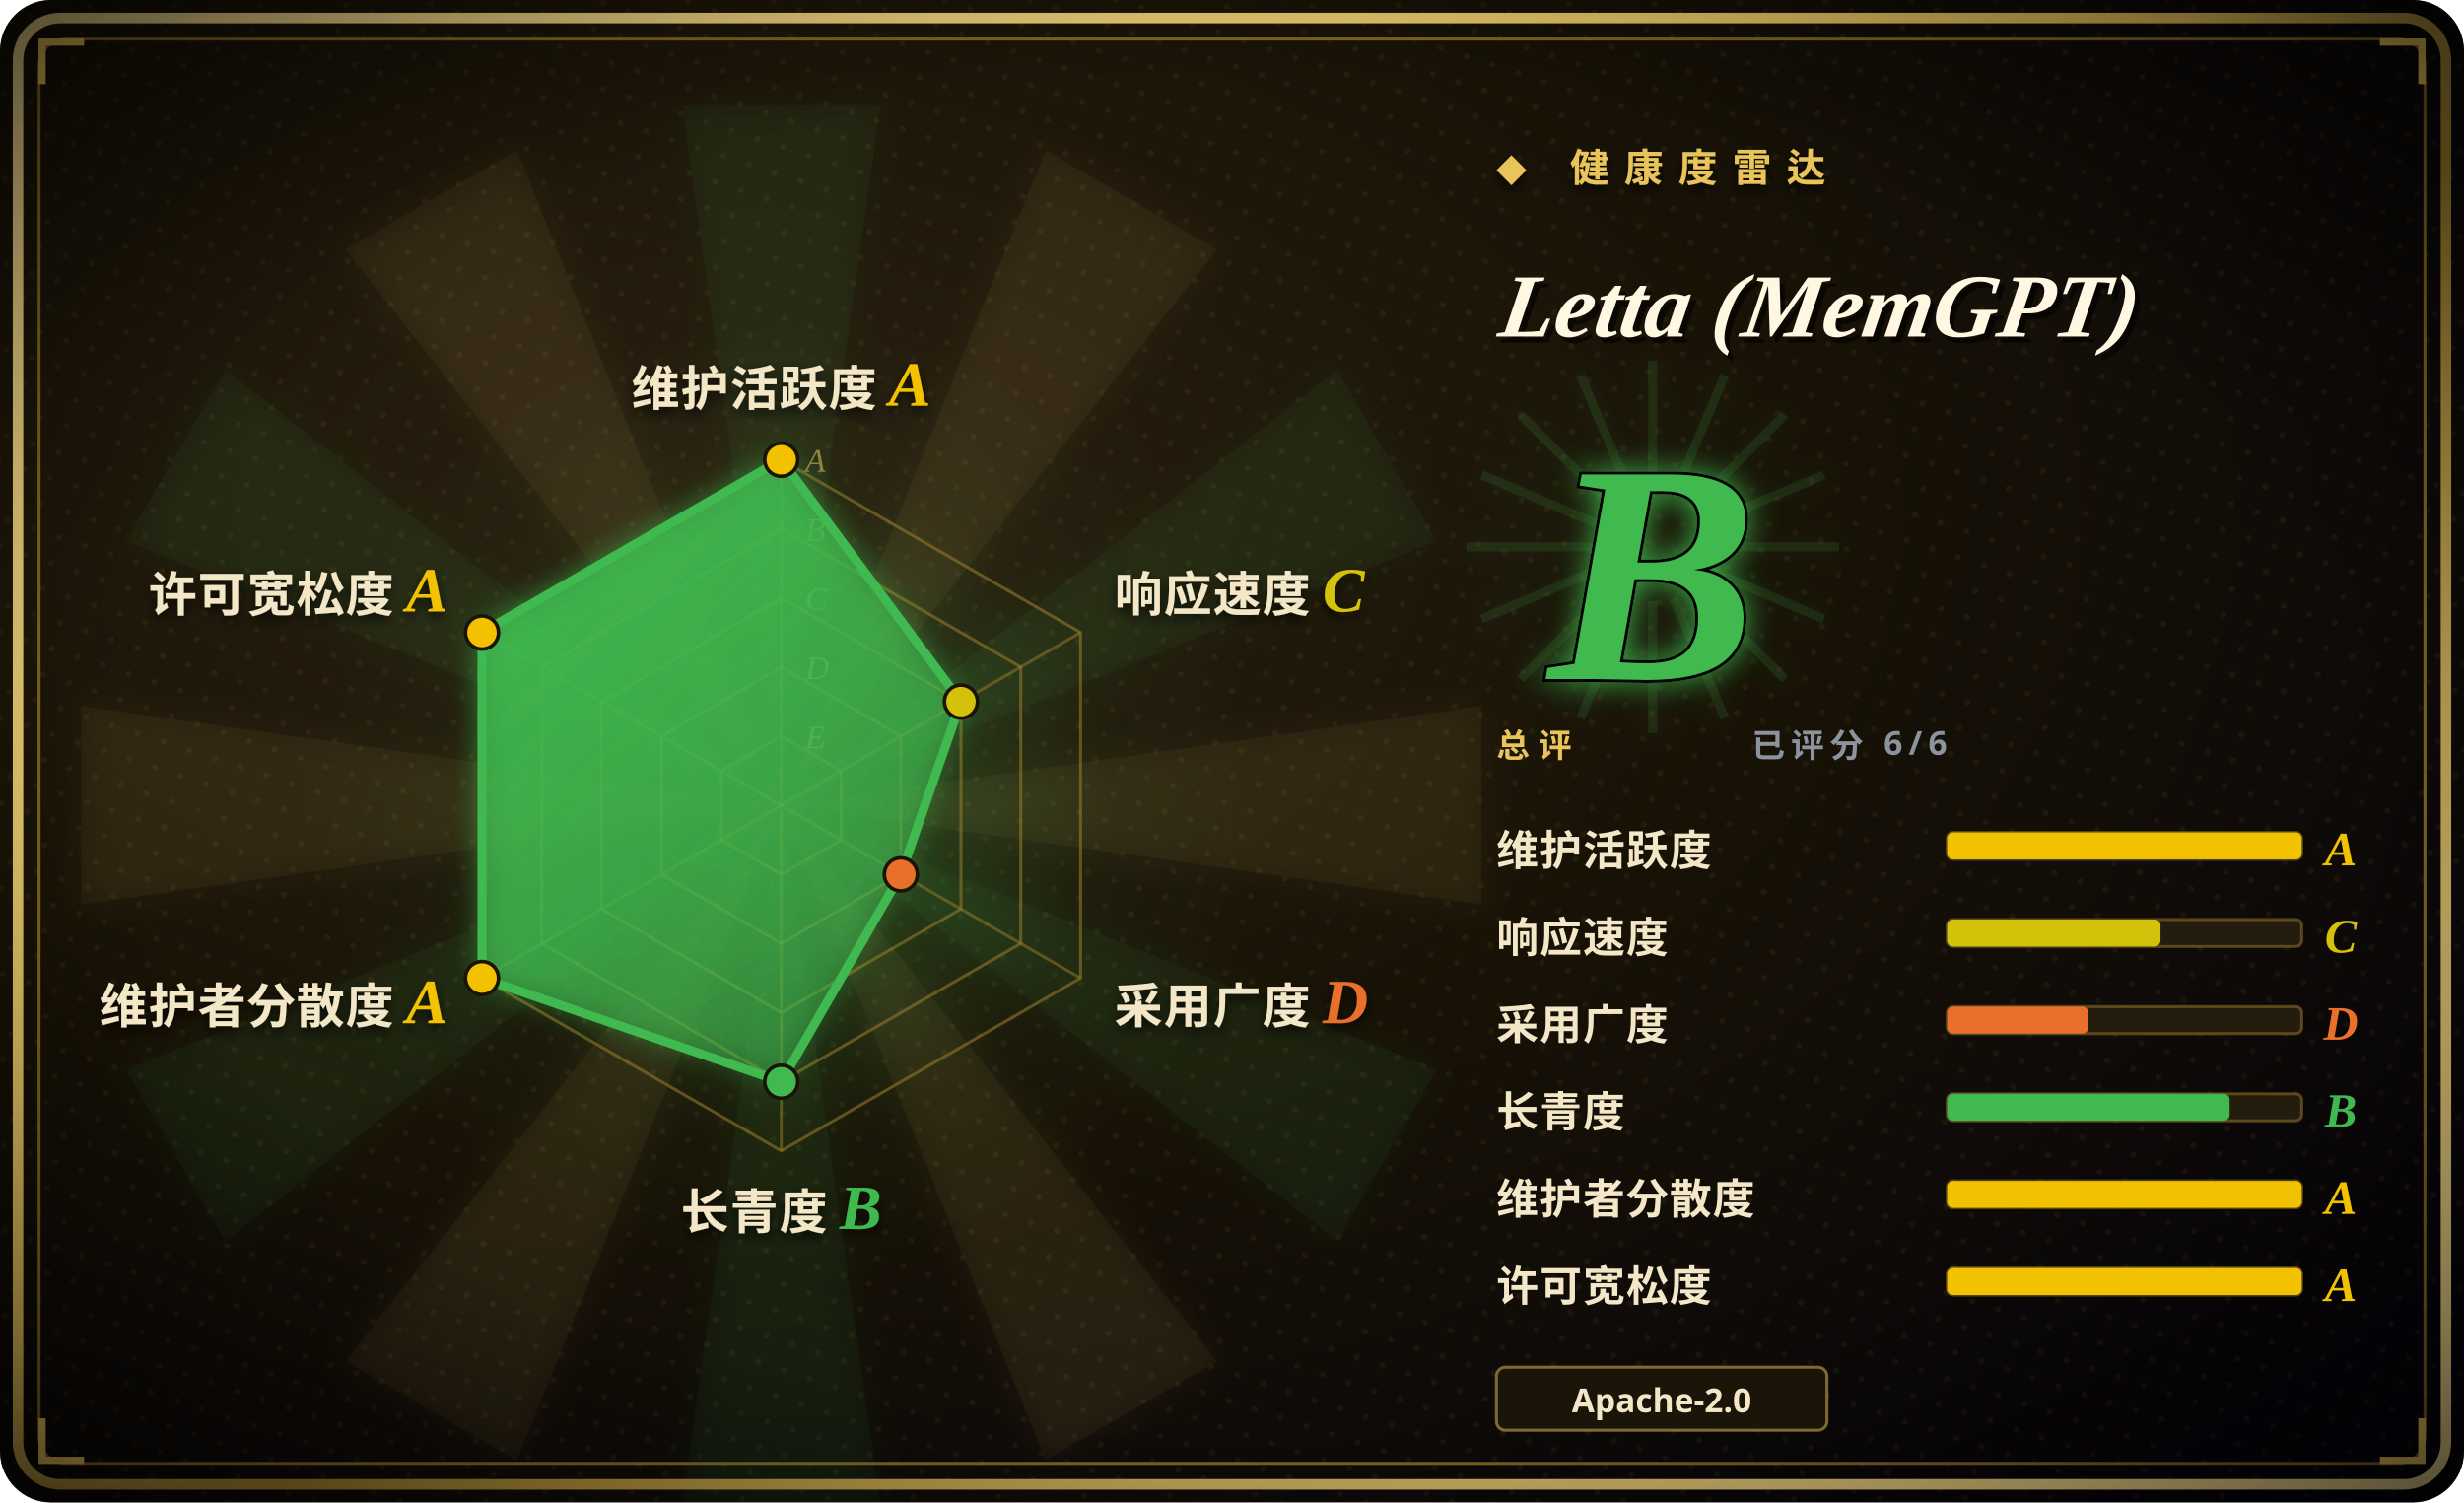
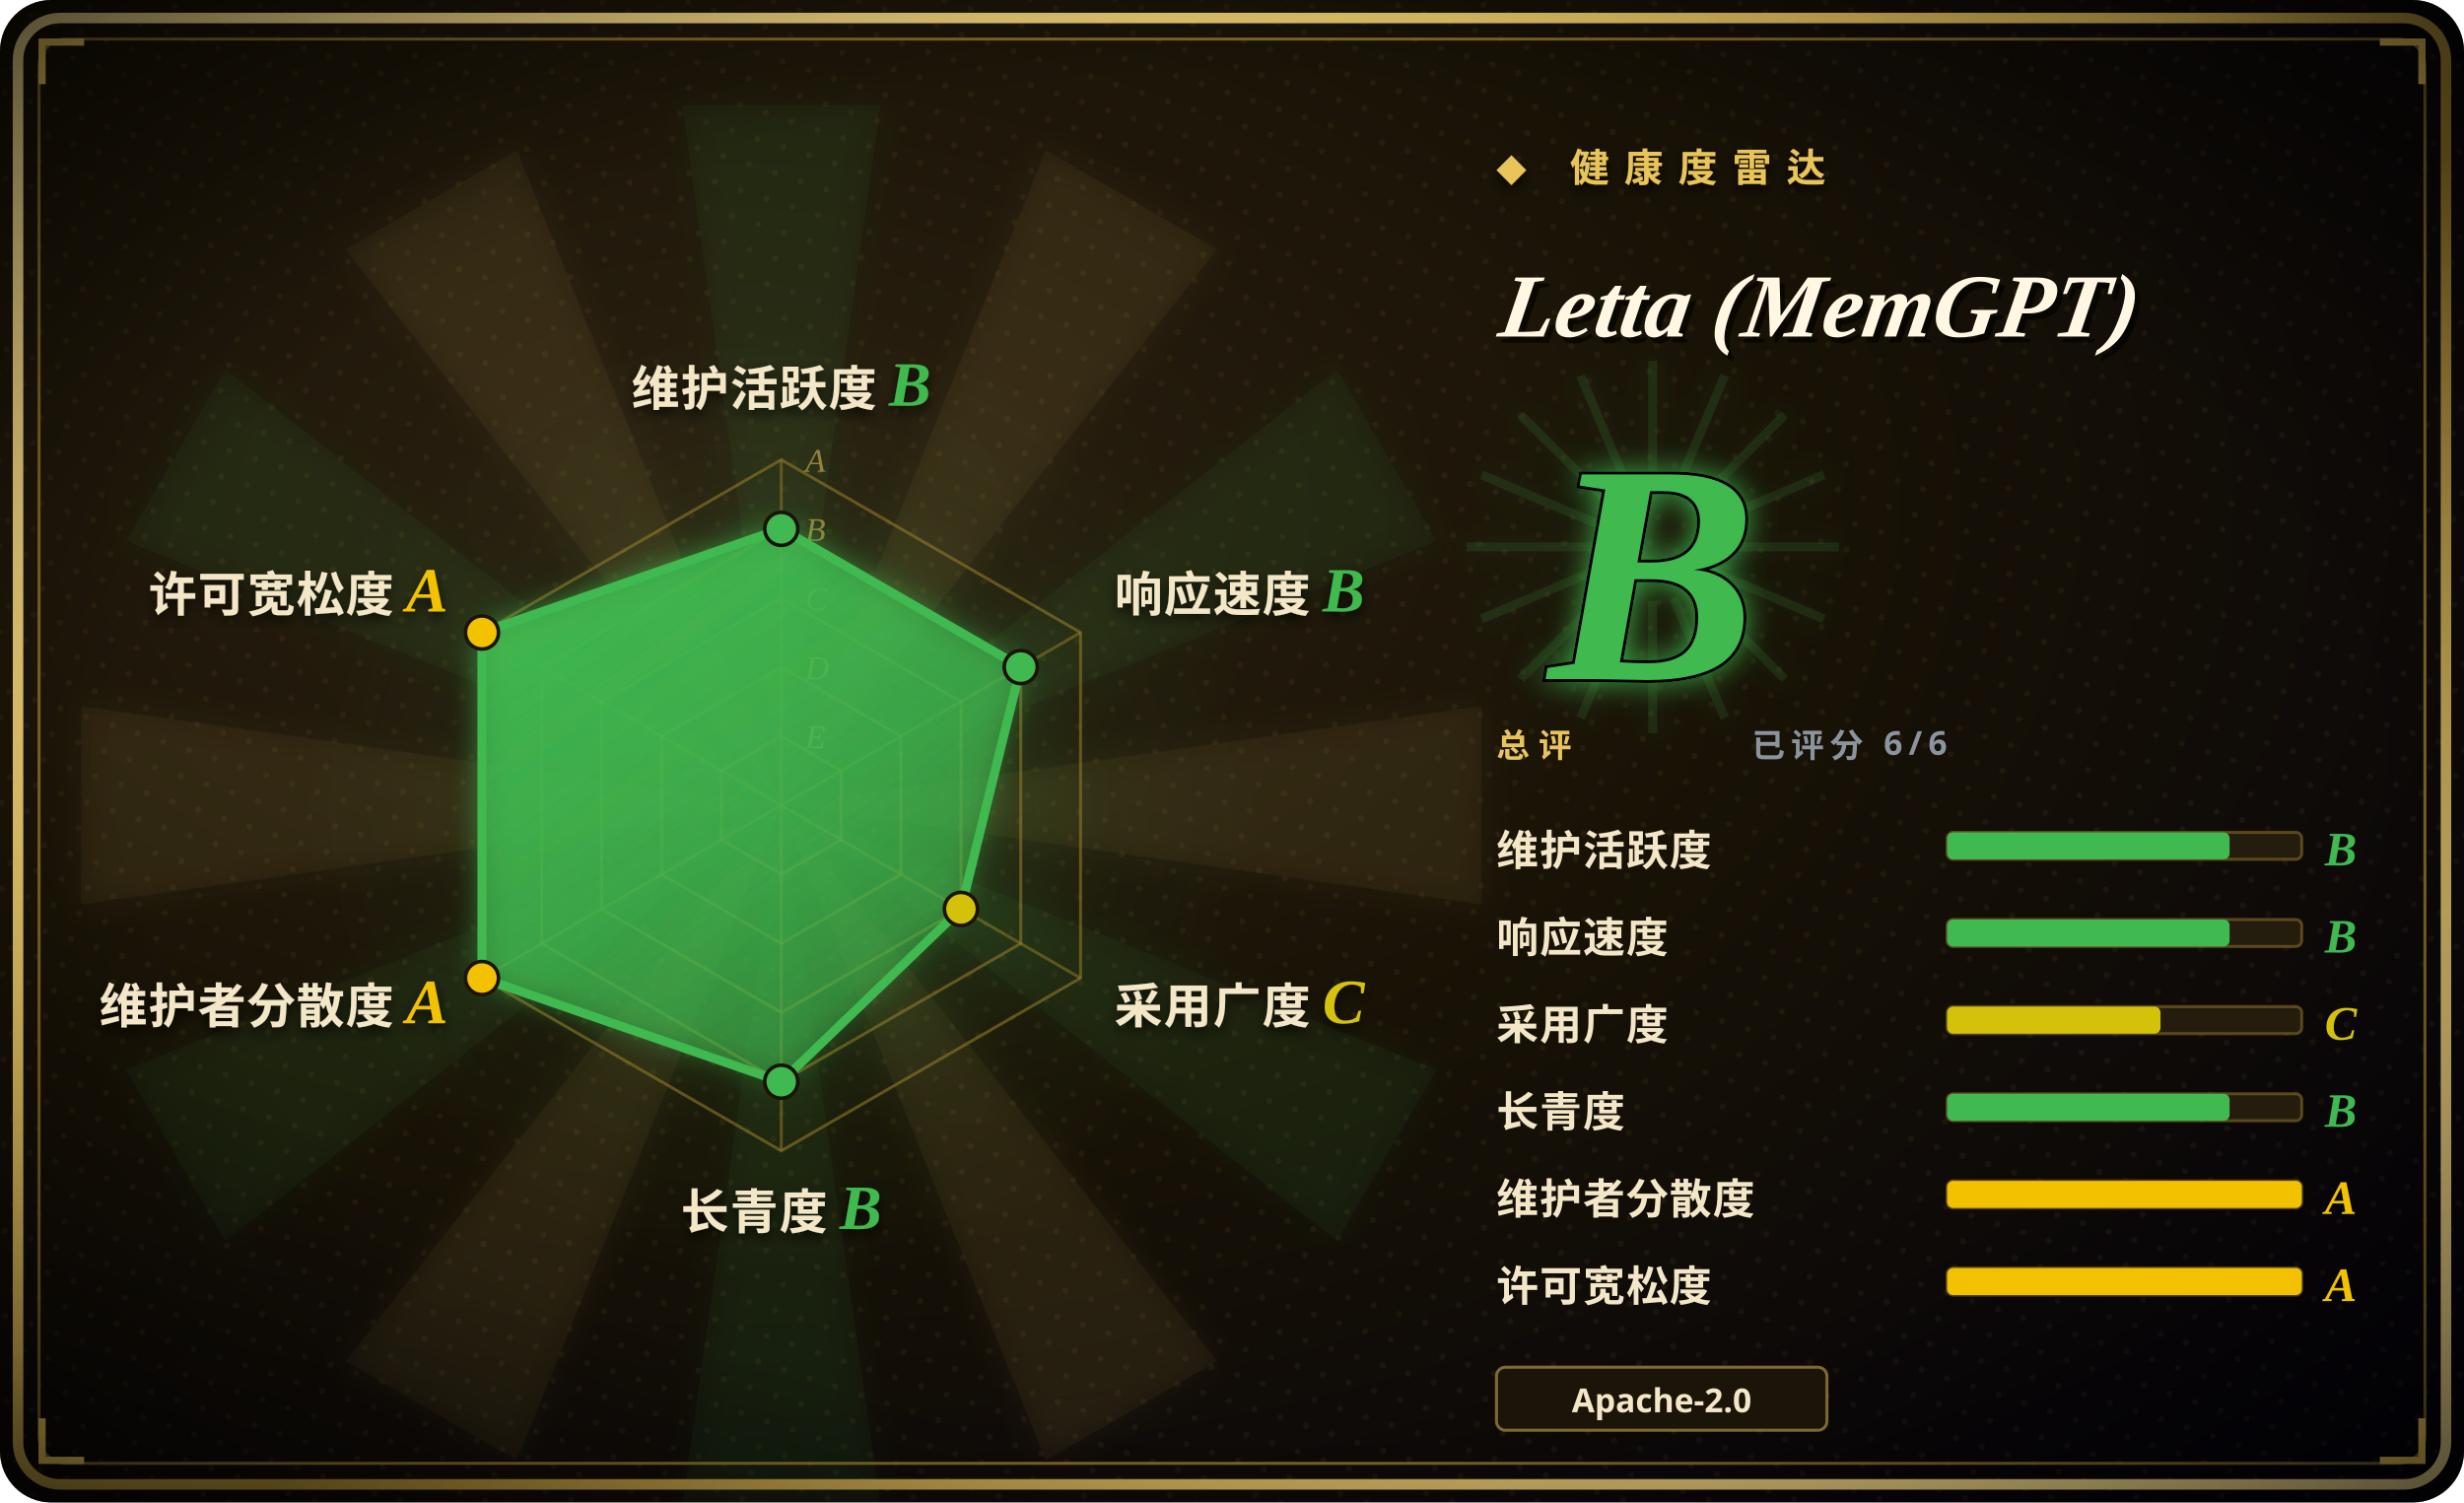
<svg xmlns="http://www.w3.org/2000/svg" width="820" height="500" viewBox="0 0 820 500">
  <defs>
    <radialGradient id="bg" cx="30%" cy="34%" r="90%">
      <stop offset="0%" stop-color="#2a2010" />
      <stop offset="48%" stop-color="#181206" />
      <stop offset="100%" stop-color="#05030a" />
    </radialGradient>
    <radialGradient id="vig" cx="50%" cy="50%" r="72%">
      <stop offset="62%" stop-color="#000000" stop-opacity="0" />
      <stop offset="100%" stop-color="#000000" stop-opacity="0.72" />
    </radialGradient>
    <linearGradient id="frame" x1="0" y1="0" x2="1" y2="1">
      <stop offset="0%" stop-color="#f6dd92" />
      <stop offset="45%" stop-color="#E8C45A" />
      <stop offset="55%" stop-color="#9c7d2a" />
      <stop offset="100%" stop-color="#f6dd92" />
    </linearGradient>
    <linearGradient id="poly" x1="0" y1="0" x2="0.7" y2="1">
      <stop offset="0%" stop-color="#3FB950" stop-opacity="0.92" />
      <stop offset="100%" stop-color="#3FB950" stop-opacity="0.34" />
    </linearGradient>
    <radialGradient id="halo" cx="50%" cy="50%" r="50%">
      <stop offset="0%" stop-color="#3FB950" stop-opacity="0.34" />
      <stop offset="68%" stop-color="#3FB950" stop-opacity="0.04" />
      <stop offset="100%" stop-color="#3FB950" stop-opacity="0" />
    </radialGradient>
    <filter id="glow" x="-60%" y="-60%" width="220%" height="220%">
      <feGaussianBlur stdDeviation="5" result="b" />
      <feMerge>
        <feMergeNode in="b" />
        <feMergeNode in="SourceGraphic" />
      </feMerge>
    </filter>
    <filter id="soft" x="-30%" y="-30%" width="160%" height="160%">
      <feDropShadow dx="0" dy="2" stdDeviation="2" flood-color="#000" flood-opacity="0.7" />
    </filter>
    <pattern id="halftone" width="9" height="9" patternUnits="userSpaceOnUse" patternTransform="rotate(18)">
      <circle cx="2" cy="2" r="1" fill="#E8C45A" fill-opacity="0.06" />
    </pattern>
  </defs>
  <rect width="820" height="500" rx="17" fill="url(#bg)" />
  <rect width="820" height="500" rx="17" fill="url(#halftone)" />
  <g opacity="0.5" filter="url(#glow)">
    <path d="M260,268 L493,235 L493,301 Z" fill="#E8C45A" fill-opacity="0.10" />
    <path d="M260,268 L478,356 L445,413 Z" fill="#3FB950" fill-opacity="0.10" />
    <path d="M260,268 L405,453 L348,486 Z" fill="#E8C45A" fill-opacity="0.10" />
    <path d="M260,268 L293,501 L227,501 Z" fill="#3FB950" fill-opacity="0.10" />
    <path d="M260,268 L172,486 L115,453 Z" fill="#E8C45A" fill-opacity="0.10" />
    <path d="M260,268 L75,413 L42,356 Z" fill="#3FB950" fill-opacity="0.10" />
    <path d="M260,268 L27,301 L27,235 Z" fill="#E8C45A" fill-opacity="0.10" />
    <path d="M260,268 L42,180 L75,123 Z" fill="#3FB950" fill-opacity="0.10" />
    <path d="M260,268 L115,83 L172,50 Z" fill="#E8C45A" fill-opacity="0.10" />
    <path d="M260,268 L227,35 L293,35 Z" fill="#3FB950" fill-opacity="0.10" />
    <path d="M260,268 L348,50 L405,83 Z" fill="#E8C45A" fill-opacity="0.10" />
    <path d="M260,268 L445,123 L478,180 Z" fill="#3FB950" fill-opacity="0.10" />
  </g>
  <circle cx="260" cy="268" r="161" fill="url(#halo)" />
  <rect x="6" y="6" width="808" height="488" rx="14" fill="none" stroke="url(#frame)" stroke-width="3.5" />
  <rect x="13" y="13" width="794" height="474" rx="9" fill="none" stroke="#9c7d2a" stroke-width="1" stroke-opacity="0.8" />
  <path d="M14,28 L14,14 L28,14" fill="none" stroke="#E8C45A" stroke-width="2.4" />
  <path d="M806,28 L806,14 L792,14" fill="none" stroke="#E8C45A" stroke-width="2.4" />
  <path d="M14,472 L14,486 L28,486" fill="none" stroke="#E8C45A" stroke-width="2.4" />
  <path d="M806,472 L806,486 L792,486" fill="none" stroke="#E8C45A" stroke-width="2.4" />
  <rect width="820" height="500" rx="17" fill="url(#vig)" />
  <polygon points="260.0,153.0 359.6,210.5 359.6,325.5 260.0,383.0 160.4,325.5 160.4,210.5" fill="none" stroke="#9c7d2a" stroke-opacity="0.55" stroke-width="1" />
  <polygon points="260.0,176.0 339.7,222.0 339.7,314.0 260.0,360.0 180.3,314.0 180.3,222.0" fill="none" stroke="#9c7d2a" stroke-opacity="0.55" stroke-width="1" />
  <polygon points="260.0,199.0 319.8,233.5 319.8,302.5 260.0,337.0 200.2,302.5 200.2,233.5" fill="none" stroke="#9c7d2a" stroke-opacity="0.55" stroke-width="1" />
  <polygon points="260.0,222.0 299.8,245.0 299.8,291.0 260.0,314.0 220.2,291.0 220.2,245.0" fill="none" stroke="#9c7d2a" stroke-opacity="0.55" stroke-width="1" />
  <polygon points="260.0,245.0 279.9,256.5 279.9,279.5 260.0,291.0 240.1,279.5 240.1,256.5" fill="none" stroke="#9c7d2a" stroke-opacity="0.55" stroke-width="1" />
  <line x1="260" y1="268" x2="260.0" y2="153.0" stroke="#9c7d2a" stroke-opacity="0.5" stroke-width="1" />
  <line x1="260" y1="268" x2="359.6" y2="210.5" stroke="#9c7d2a" stroke-opacity="0.5" stroke-width="1" />
  <line x1="260" y1="268" x2="359.6" y2="325.5" stroke="#9c7d2a" stroke-opacity="0.5" stroke-width="1" />
  <line x1="260" y1="268" x2="260.0" y2="383.0" stroke="#9c7d2a" stroke-opacity="0.5" stroke-width="1" />
  <line x1="260" y1="268" x2="160.4" y2="325.5" stroke="#9c7d2a" stroke-opacity="0.5" stroke-width="1" />
  <line x1="260" y1="268" x2="160.4" y2="210.5" stroke="#9c7d2a" stroke-opacity="0.5" stroke-width="1" />
  <text x="268" y="157.0" font-size="11" font-style="italic" fill="#E8C45A" fill-opacity="0.55" font-family="'Georgia','Times New Roman',serif">A</text>
  <text x="268" y="180.0" font-size="11" font-style="italic" fill="#E8C45A" fill-opacity="0.55" font-family="'Georgia','Times New Roman',serif">B</text>
  <text x="268" y="203.0" font-size="11" font-style="italic" fill="#E8C45A" fill-opacity="0.55" font-family="'Georgia','Times New Roman',serif">C</text>
  <text x="268" y="226.0" font-size="11" font-style="italic" fill="#E8C45A" fill-opacity="0.55" font-family="'Georgia','Times New Roman',serif">D</text>
  <text x="268" y="249.0" font-size="11" font-style="italic" fill="#E8C45A" fill-opacity="0.55" font-family="'Georgia','Times New Roman',serif">E</text>
-   <polygon points="260.0,153.0 319.8,233.5 299.8,291.0 260.0,360.0 160.4,325.5 160.4,210.5" fill="url(#poly)" filter="url(#glow)" />
-   <line x1="260.0" y1="153.0" x2="319.8" y2="233.5" stroke="#3FB950" stroke-width="3" />
-   <line x1="319.8" y1="233.5" x2="299.8" y2="291.0" stroke="#3FB950" stroke-width="3" />
-   <line x1="299.8" y1="291.0" x2="260.0" y2="360.0" stroke="#3FB950" stroke-width="3" />
+   <polygon points="260.0,176.0 339.7,222.0 319.8,302.5 260.0,360.0 160.4,325.5 160.4,210.5" fill="url(#poly)" filter="url(#glow)" />
+   <line x1="260.0" y1="176.0" x2="339.7" y2="222.0" stroke="#3FB950" stroke-width="3" />
+   <line x1="339.7" y1="222.0" x2="319.8" y2="302.5" stroke="#3FB950" stroke-width="3" />
+   <line x1="319.8" y1="302.5" x2="260.0" y2="360.0" stroke="#3FB950" stroke-width="3" />
  <line x1="260.0" y1="360.0" x2="160.4" y2="325.5" stroke="#3FB950" stroke-width="3" />
  <line x1="160.4" y1="325.5" x2="160.4" y2="210.5" stroke="#3FB950" stroke-width="3" />
-   <line x1="160.4" y1="210.5" x2="260.0" y2="153.0" stroke="#3FB950" stroke-width="3" />
-   <circle cx="260.0" cy="153.0" r="5.5" fill="#F2C200" stroke="#1a1306" stroke-width="1.2" />
-   <circle cx="319.8" cy="233.5" r="5.5" fill="#D4C20A" stroke="#1a1306" stroke-width="1.2" />
-   <circle cx="299.8" cy="291.0" r="5.5" fill="#E8702A" stroke="#1a1306" stroke-width="1.2" />
+   <line x1="160.4" y1="210.5" x2="260.0" y2="176.0" stroke="#3FB950" stroke-width="3" />
+   <circle cx="260.0" cy="176.0" r="5.5" fill="#3FB950" stroke="#1a1306" stroke-width="1.2" />
+   <circle cx="339.7" cy="222.0" r="5.5" fill="#3FB950" stroke="#1a1306" stroke-width="1.2" />
+   <circle cx="319.8" cy="302.5" r="5.5" fill="#D4C20A" stroke="#1a1306" stroke-width="1.2" />
  <circle cx="260.0" cy="360.0" r="5.5" fill="#3FB950" stroke="#1a1306" stroke-width="1.2" />
  <circle cx="160.4" cy="325.5" r="5.5" fill="#F2C200" stroke="#1a1306" stroke-width="1.2" />
  <circle cx="160.4" cy="210.5" r="5.5" fill="#F2C200" stroke="#1a1306" stroke-width="1.2" />
-   <text x="260.0" y="135.0" font-size="16" font-weight="900" fill="#f3e7c8" text-anchor="middle" font-family="'PingFang SC','Hiragino Sans GB','Heiti SC','Microsoft YaHei',sans-serif" letter-spacing="0.4" filter="url(#soft)">维护活跃度 <tspan fill="#F2C200" font-family="'Georgia','Times New Roman',serif" font-style="italic" font-size="21">A</tspan>
+   <text x="260.0" y="135.0" font-size="16" font-weight="900" fill="#f3e7c8" text-anchor="middle" font-family="'PingFang SC','Hiragino Sans GB','Heiti SC','Microsoft YaHei',sans-serif" letter-spacing="0.4" filter="url(#soft)">维护活跃度 <tspan fill="#3FB950" font-family="'Georgia','Times New Roman',serif" font-style="italic" font-size="21">B</tspan>
  </text>
-   <text x="370.9" y="203.5" font-size="16" font-weight="900" fill="#f3e7c8" text-anchor="start" font-family="'PingFang SC','Hiragino Sans GB','Heiti SC','Microsoft YaHei',sans-serif" letter-spacing="0.4" filter="url(#soft)">响应速度 <tspan fill="#D4C20A" font-family="'Georgia','Times New Roman',serif" font-style="italic" font-size="21">C</tspan>
+   <text x="370.9" y="203.5" font-size="16" font-weight="900" fill="#f3e7c8" text-anchor="start" font-family="'PingFang SC','Hiragino Sans GB','Heiti SC','Microsoft YaHei',sans-serif" letter-spacing="0.4" filter="url(#soft)">响应速度 <tspan fill="#3FB950" font-family="'Georgia','Times New Roman',serif" font-style="italic" font-size="21">B</tspan>
  </text>
-   <text x="370.9" y="340.5" font-size="16" font-weight="900" fill="#f3e7c8" text-anchor="start" font-family="'PingFang SC','Hiragino Sans GB','Heiti SC','Microsoft YaHei',sans-serif" letter-spacing="0.4" filter="url(#soft)">采用广度 <tspan fill="#E8702A" font-family="'Georgia','Times New Roman',serif" font-style="italic" font-size="21">D</tspan>
+   <text x="370.9" y="340.5" font-size="16" font-weight="900" fill="#f3e7c8" text-anchor="start" font-family="'PingFang SC','Hiragino Sans GB','Heiti SC','Microsoft YaHei',sans-serif" letter-spacing="0.4" filter="url(#soft)">采用广度 <tspan fill="#D4C20A" font-family="'Georgia','Times New Roman',serif" font-style="italic" font-size="21">C</tspan>
  </text>
  <text x="260.0" y="409.0" font-size="16" font-weight="900" fill="#f3e7c8" text-anchor="middle" font-family="'PingFang SC','Hiragino Sans GB','Heiti SC','Microsoft YaHei',sans-serif" letter-spacing="0.4" filter="url(#soft)">长青度 <tspan fill="#3FB950" font-family="'Georgia','Times New Roman',serif" font-style="italic" font-size="21">B</tspan>
  </text>
  <text x="149.1" y="340.5" font-size="16" font-weight="900" fill="#f3e7c8" text-anchor="end" font-family="'PingFang SC','Hiragino Sans GB','Heiti SC','Microsoft YaHei',sans-serif" letter-spacing="0.4" filter="url(#soft)">维护者分散度 <tspan fill="#F2C200" font-family="'Georgia','Times New Roman',serif" font-style="italic" font-size="21">A</tspan>
  </text>
  <text x="149.1" y="203.5" font-size="16" font-weight="900" fill="#f3e7c8" text-anchor="end" font-family="'PingFang SC','Hiragino Sans GB','Heiti SC','Microsoft YaHei',sans-serif" letter-spacing="0.4" filter="url(#soft)">许可宽松度 <tspan fill="#F2C200" font-family="'Georgia','Times New Roman',serif" font-style="italic" font-size="21">A</tspan>
  </text>
  <text x="498" y="60" font-size="13" letter-spacing="5" fill="#E8C45A" font-weight="900" font-family="'PingFang SC','Hiragino Sans GB','Heiti SC','Microsoft YaHei',sans-serif" filter="url(#soft)">◆ 健康度雷达</text>
  <g transform="translate(498,112) skewX(-9)">
    <text x="2" y="2" font-size="30" font-weight="900" font-style="italic" fill="#000" fill-opacity="0.6" font-family="'Georgia','Times New Roman',serif">Letta (MemGPT)</text>
    <text x="0" y="0" font-size="30" font-weight="900" font-style="italic" fill="#fff7e2" font-family="'Georgia','Times New Roman',serif">Letta (MemGPT)</text>
  </g>
  <line x1="498" y1="124" x2="648" y2="124" stroke="url(#frame)" stroke-width="2" />
  <g opacity="0.85" filter="url(#glow)">
    <line x1="568" y1="182" x2="612" y2="182" stroke="#3FB950" stroke-opacity="0.16" stroke-width="3" />
    <line x1="567" y1="189" x2="607" y2="206" stroke="#3FB950" stroke-opacity="0.16" stroke-width="3" />
    <line x1="563" y1="195" x2="594" y2="226" stroke="#3FB950" stroke-opacity="0.16" stroke-width="3" />
    <line x1="557" y1="199" x2="574" y2="239" stroke="#3FB950" stroke-opacity="0.16" stroke-width="3" />
    <line x1="550" y1="200" x2="550" y2="244" stroke="#3FB950" stroke-opacity="0.16" stroke-width="3" />
    <line x1="543" y1="199" x2="526" y2="239" stroke="#3FB950" stroke-opacity="0.16" stroke-width="3" />
    <line x1="537" y1="195" x2="506" y2="226" stroke="#3FB950" stroke-opacity="0.16" stroke-width="3" />
    <line x1="533" y1="189" x2="493" y2="206" stroke="#3FB950" stroke-opacity="0.16" stroke-width="3" />
    <line x1="532" y1="182" x2="488" y2="182" stroke="#3FB950" stroke-opacity="0.16" stroke-width="3" />
    <line x1="533" y1="175" x2="493" y2="158" stroke="#3FB950" stroke-opacity="0.16" stroke-width="3" />
    <line x1="537" y1="169" x2="506" y2="138" stroke="#3FB950" stroke-opacity="0.16" stroke-width="3" />
    <line x1="543" y1="165" x2="526" y2="125" stroke="#3FB950" stroke-opacity="0.16" stroke-width="3" />
    <line x1="550" y1="164" x2="550" y2="120" stroke="#3FB950" stroke-opacity="0.16" stroke-width="3" />
    <line x1="557" y1="165" x2="574" y2="125" stroke="#3FB950" stroke-opacity="0.16" stroke-width="3" />
    <line x1="563" y1="169" x2="594" y2="138" stroke="#3FB950" stroke-opacity="0.16" stroke-width="3" />
    <line x1="567" y1="175" x2="607" y2="158" stroke="#3FB950" stroke-opacity="0.16" stroke-width="3" />
  </g>
  <text x="550" y="226" font-size="104" font-weight="900" font-style="italic" text-anchor="middle" fill="#3FB950" stroke="#000" stroke-width="2" paint-order="stroke" font-family="'Georgia','Times New Roman',serif" filter="url(#glow)">B</text>
  <text x="498" y="252" font-size="11" letter-spacing="3" fill="#E8C45A" font-family="'PingFang SC','Hiragino Sans GB','Heiti SC','Microsoft YaHei',sans-serif" font-weight="900">总评</text>
  <text x="648" y="252" font-size="11" letter-spacing="2" fill="#8B949E" font-family="'PingFang SC','Hiragino Sans GB','Heiti SC','Microsoft YaHei',sans-serif" font-weight="900" text-anchor="end">已评分 6/6</text>
  <text x="498" y="288" font-size="14" font-weight="900" fill="#f3e7c8" font-family="'PingFang SC','Hiragino Sans GB','Heiti SC','Microsoft YaHei',sans-serif" letter-spacing="0.4">维护活跃度</text>
  <rect x="648" y="277" width="118" height="9" rx="2" fill="#241d0e" stroke="#9c7d2a" stroke-opacity="0.5" />
-   <rect x="648" y="277" width="118" height="9" rx="2" fill="#F2C200" />
-   <text x="779" y="288" font-size="16" font-weight="900" font-style="italic" fill="#F2C200" font-family="'Georgia','Times New Roman',serif" text-anchor="middle">A</text>
+   <rect x="648" y="277" width="94" height="9" rx="2" fill="#3FB950" />
+   <text x="779" y="288" font-size="16" font-weight="900" font-style="italic" fill="#3FB950" font-family="'Georgia','Times New Roman',serif" text-anchor="middle">B</text>
  <text x="498" y="317" font-size="14" font-weight="900" fill="#f3e7c8" font-family="'PingFang SC','Hiragino Sans GB','Heiti SC','Microsoft YaHei',sans-serif" letter-spacing="0.4">响应速度</text>
  <rect x="648" y="306" width="118" height="9" rx="2" fill="#241d0e" stroke="#9c7d2a" stroke-opacity="0.5" />
-   <rect x="648" y="306" width="71" height="9" rx="2" fill="#D4C20A" />
-   <text x="779" y="317" font-size="16" font-weight="900" font-style="italic" fill="#D4C20A" font-family="'Georgia','Times New Roman',serif" text-anchor="middle">C</text>
+   <rect x="648" y="306" width="94" height="9" rx="2" fill="#3FB950" />
+   <text x="779" y="317" font-size="16" font-weight="900" font-style="italic" fill="#3FB950" font-family="'Georgia','Times New Roman',serif" text-anchor="middle">B</text>
  <text x="498" y="346" font-size="14" font-weight="900" fill="#f3e7c8" font-family="'PingFang SC','Hiragino Sans GB','Heiti SC','Microsoft YaHei',sans-serif" letter-spacing="0.4">采用广度</text>
  <rect x="648" y="335" width="118" height="9" rx="2" fill="#241d0e" stroke="#9c7d2a" stroke-opacity="0.5" />
-   <rect x="648" y="335" width="47" height="9" rx="2" fill="#E8702A" />
-   <text x="779" y="346" font-size="16" font-weight="900" font-style="italic" fill="#E8702A" font-family="'Georgia','Times New Roman',serif" text-anchor="middle">D</text>
+   <rect x="648" y="335" width="71" height="9" rx="2" fill="#D4C20A" />
+   <text x="779" y="346" font-size="16" font-weight="900" font-style="italic" fill="#D4C20A" font-family="'Georgia','Times New Roman',serif" text-anchor="middle">C</text>
  <text x="498" y="375" font-size="14" font-weight="900" fill="#f3e7c8" font-family="'PingFang SC','Hiragino Sans GB','Heiti SC','Microsoft YaHei',sans-serif" letter-spacing="0.4">长青度</text>
  <rect x="648" y="364" width="118" height="9" rx="2" fill="#241d0e" stroke="#9c7d2a" stroke-opacity="0.5" />
  <rect x="648" y="364" width="94" height="9" rx="2" fill="#3FB950" />
  <text x="779" y="375" font-size="16" font-weight="900" font-style="italic" fill="#3FB950" font-family="'Georgia','Times New Roman',serif" text-anchor="middle">B</text>
  <text x="498" y="404" font-size="14" font-weight="900" fill="#f3e7c8" font-family="'PingFang SC','Hiragino Sans GB','Heiti SC','Microsoft YaHei',sans-serif" letter-spacing="0.4">维护者分散度</text>
  <rect x="648" y="393" width="118" height="9" rx="2" fill="#241d0e" stroke="#9c7d2a" stroke-opacity="0.5" />
  <rect x="648" y="393" width="118" height="9" rx="2" fill="#F2C200" />
  <text x="779" y="404" font-size="16" font-weight="900" font-style="italic" fill="#F2C200" font-family="'Georgia','Times New Roman',serif" text-anchor="middle">A</text>
  <text x="498" y="433" font-size="14" font-weight="900" fill="#f3e7c8" font-family="'PingFang SC','Hiragino Sans GB','Heiti SC','Microsoft YaHei',sans-serif" letter-spacing="0.4">许可宽松度</text>
  <rect x="648" y="422" width="118" height="9" rx="2" fill="#241d0e" stroke="#9c7d2a" stroke-opacity="0.5" />
  <rect x="648" y="422" width="118" height="9" rx="2" fill="#F2C200" />
  <text x="779" y="433" font-size="16" font-weight="900" font-style="italic" fill="#F2C200" font-family="'Georgia','Times New Roman',serif" text-anchor="middle">A</text>
  <rect x="498" y="455" width="110" height="21" rx="3" fill="#1b1408" stroke="#E8C45A" stroke-opacity="0.5" />
  <text x="553.0" y="470" font-size="11" font-weight="700" fill="#f3e7c8" text-anchor="middle" font-family="'PingFang SC','Hiragino Sans GB','Heiti SC','Microsoft YaHei',sans-serif">Apache-2.0</text>
</svg>
